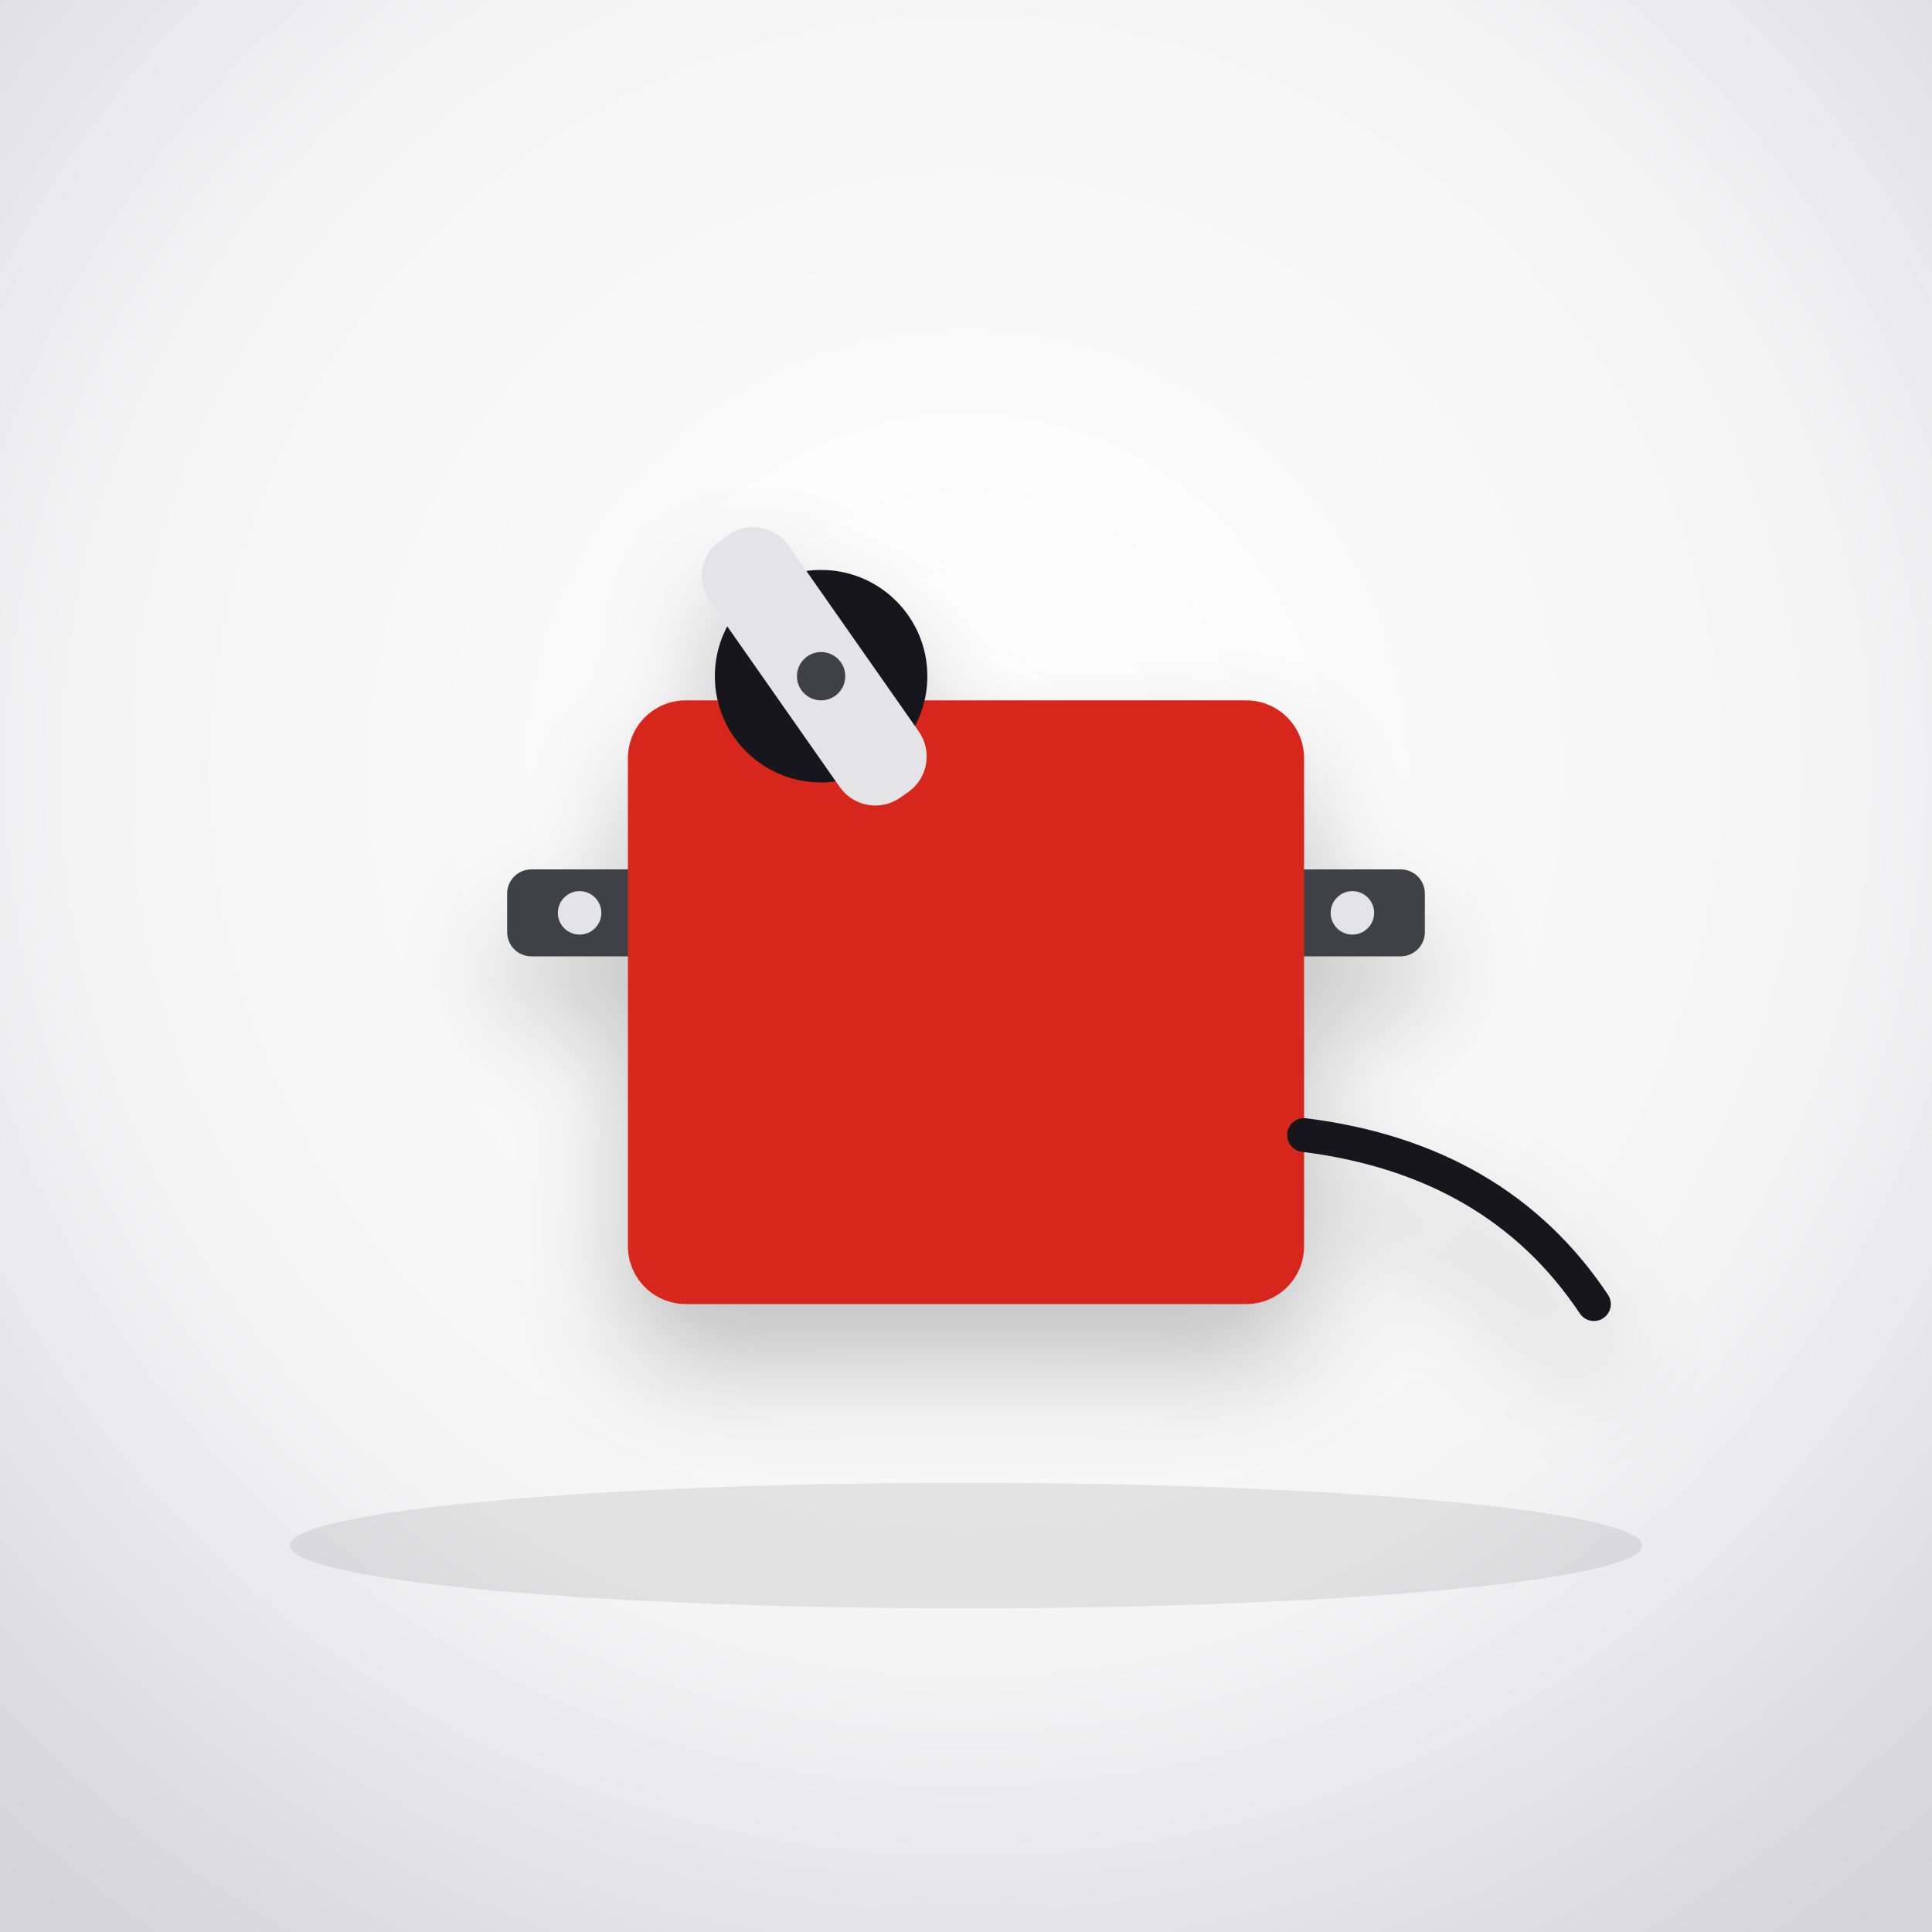
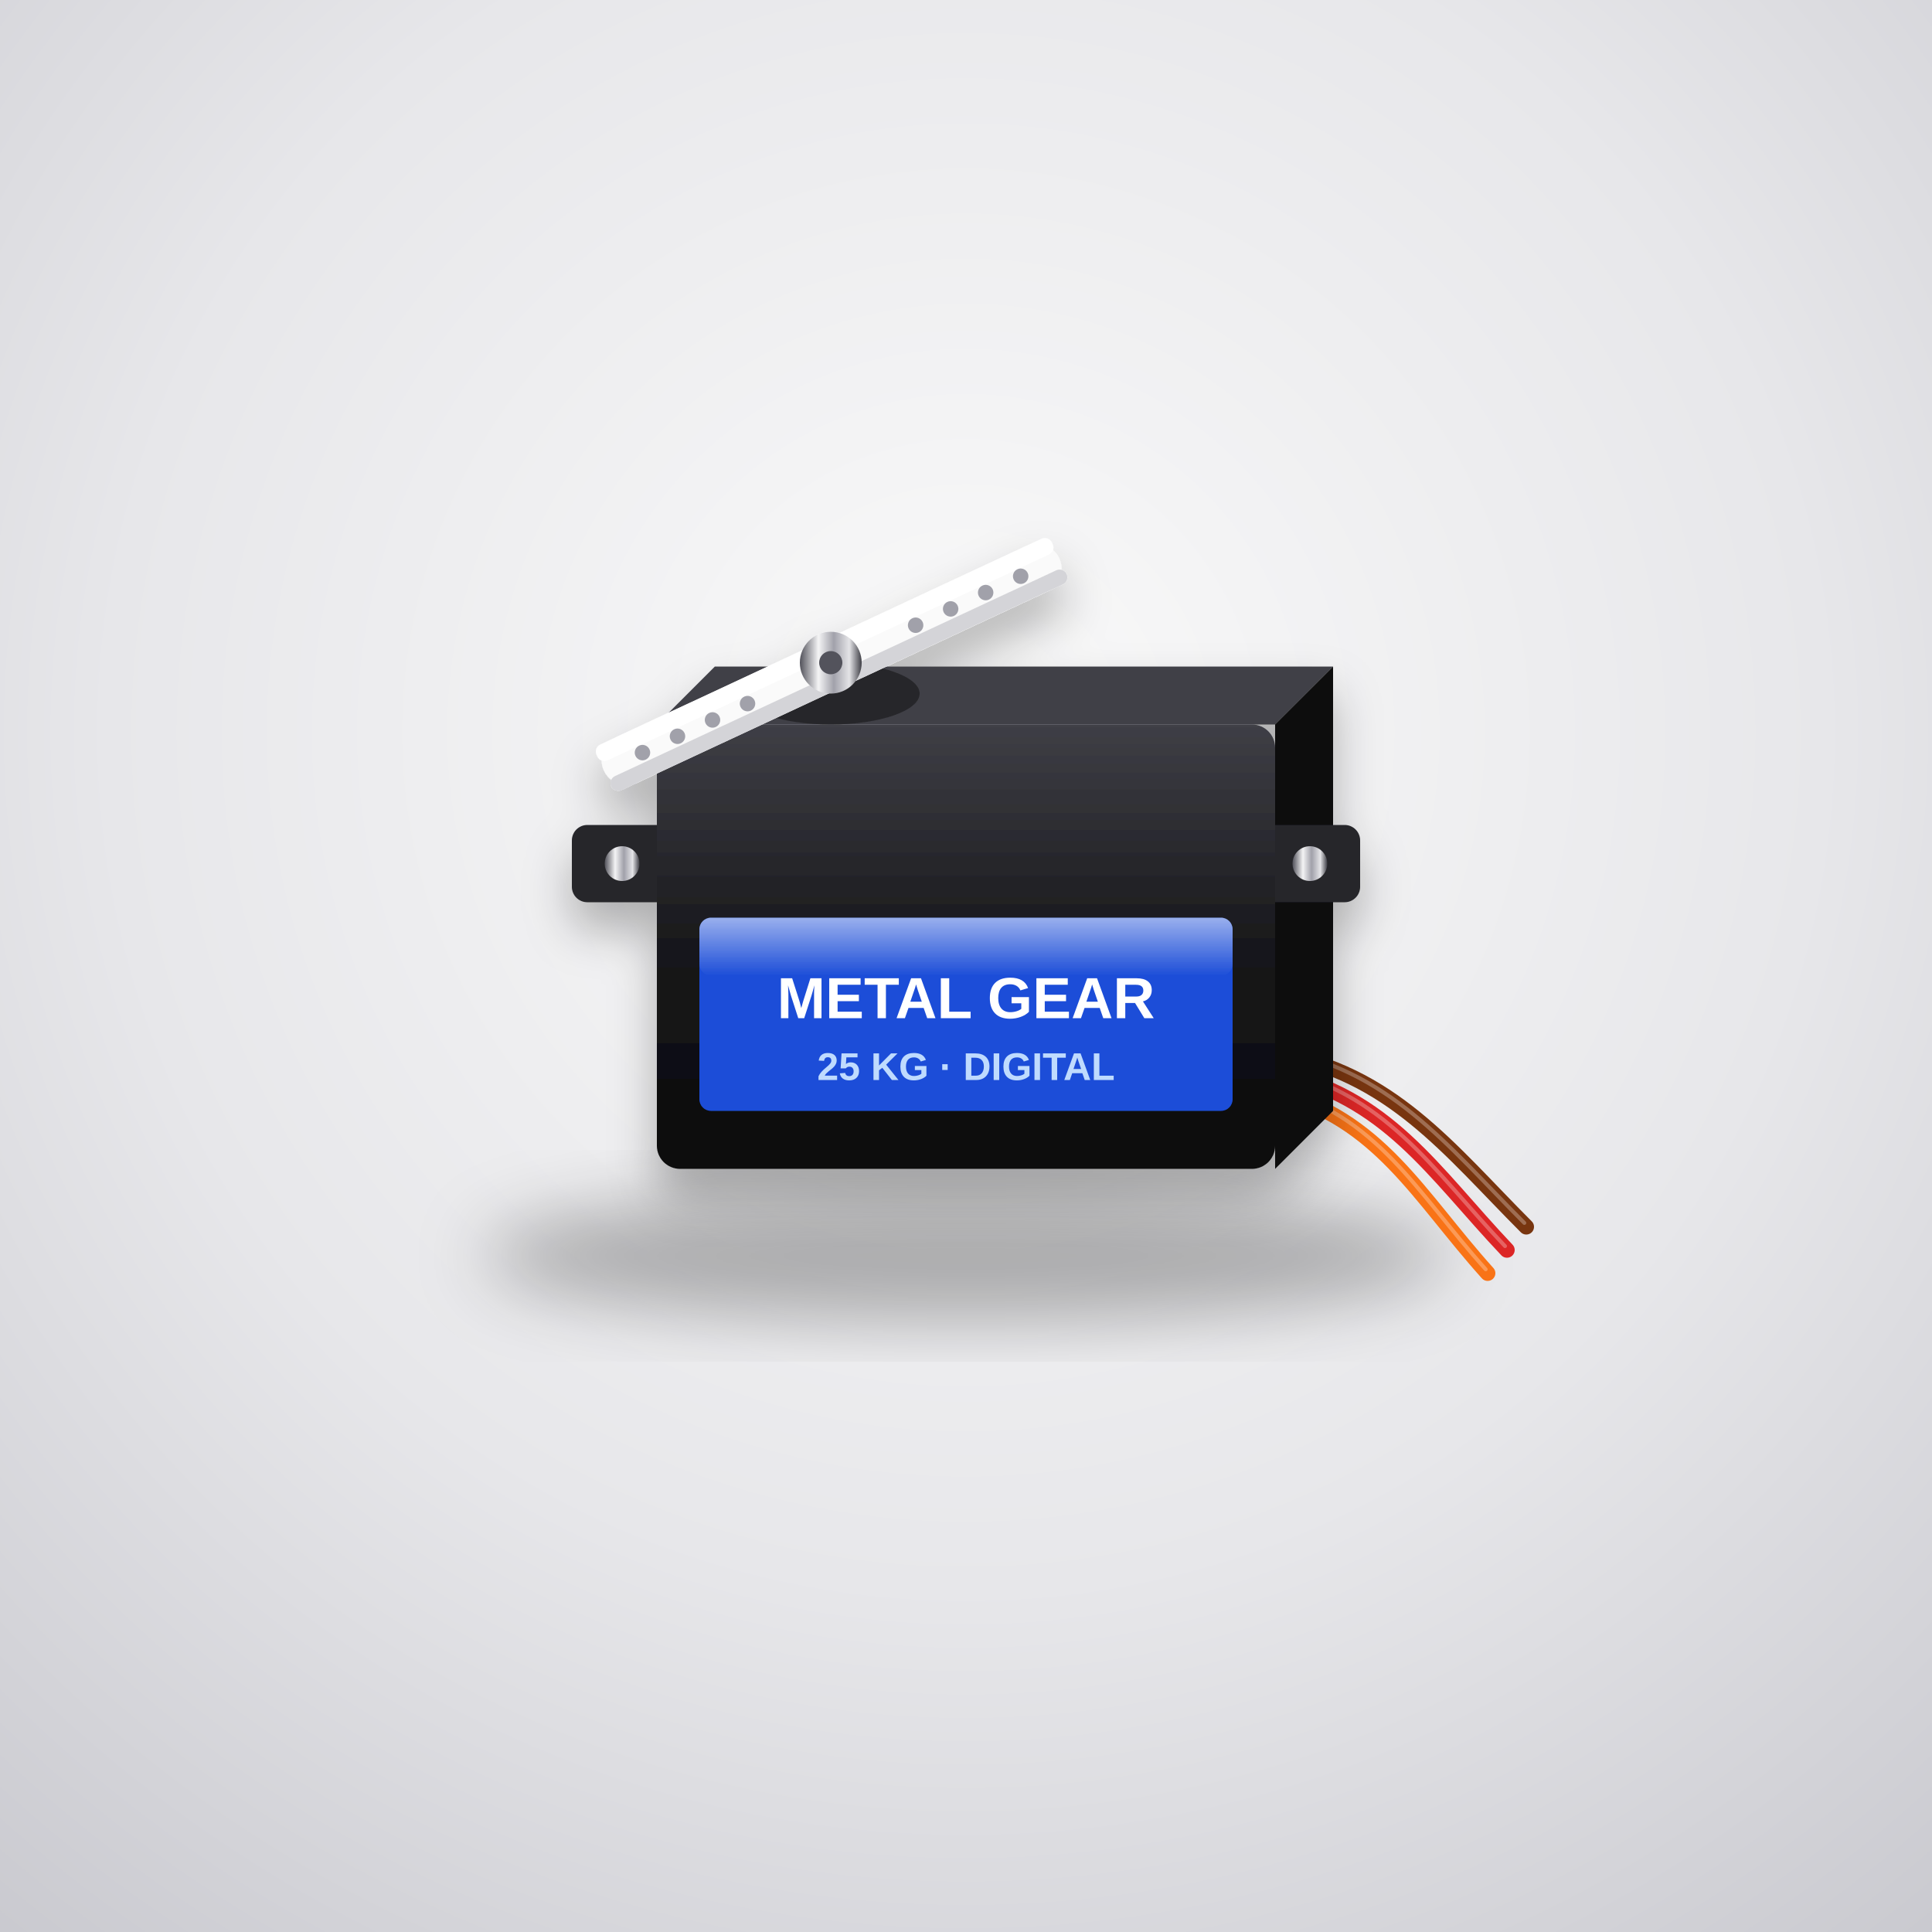
- <svg xmlns="http://www.w3.org/2000/svg" viewBox="0 0 800 800" width="800" height="800" role="img" aria-label="">
+ <svg xmlns="http://www.w3.org/2000/svg" viewBox="0 0 800 800" width="800" height="800">
  <defs>
-     <radialGradient id="bg" cx="50%" cy="40%" r="75%">
-       <stop offset="0%" stop-color="#ffffff" />
-       <stop offset="60%" stop-color="#f4f4f5" />
-       <stop offset="100%" stop-color="#d4d4d8" />
+     <radialGradient id="bg" cx="50%" cy="38%" r="80%">
+       <stop offset="0" stop-color="#fafafa" />
+       <stop offset=".55" stop-color="#e7e7ea" />
+       <stop offset="1" stop-color="#c9c9cf" />
    </radialGradient>
-     <filter id="sh" x="-20%" y="-20%" width="140%" height="160%">
-       <feDropShadow dx="0" dy="24" stdDeviation="22" flood-color="#000" flood-opacity=".22" />
+     <filter id="soft" x="-30%" y="-30%" width="160%" height="160%">
+       <feGaussianBlur stdDeviation="18" />
    </filter>
+     <filter id="lift" x="-20%" y="-20%" width="140%" height="160%">
+       <feDropShadow dx="0" dy="14" stdDeviation="12" flood-color="#000" flood-opacity=".28" />
+     </filter>
+     <linearGradient id="gold" x1="0" y1="0" x2="0" y2="1">
+       <stop offset="0" stop-color="#fde68a" />
+       <stop offset=".45" stop-color="#d4a017" />
+       <stop offset="1" stop-color="#8a6508" />
+     </linearGradient>
+     <linearGradient id="yellow" x1="0" y1="0" x2="0" y2="1">
+       <stop offset="0" stop-color="#fde047" />
+       <stop offset=".6" stop-color="#eab308" />
+       <stop offset="1" stop-color="#a16207" />
+     </linearGradient>
+     <linearGradient id="steel" x1="0" y1="0" x2="1" y2="0">
+       <stop offset="0" stop-color="#52525b" />
+       <stop offset=".3" stop-color="#f4f4f5" />
+       <stop offset=".55" stop-color="#a1a1aa" />
+       <stop offset=".8" stop-color="#e4e4e7" />
+       <stop offset="1" stop-color="#3f3f46" />
+     </linearGradient>
+     <linearGradient id="gloss" x1="0" y1="0" x2="0" y2="1">
+       <stop offset="0" stop-color="#fff" stop-opacity=".55" />
+       <stop offset="1" stop-color="#fff" stop-opacity="0" />
+     </linearGradient>
+     <linearGradient id="black" x1="0" y1="0" x2="0" y2="1">
+       <stop offset="0" stop-color="#3f3f46" />
+       <stop offset=".5" stop-color="#18181b" />
+       <stop offset="1" stop-color="#09090b" />
+     </linearGradient>
  </defs>
  <rect width="800" height="800" fill="url(#bg)" />
-   <ellipse cx="400" cy="640" rx="280" ry="26" fill="#000" opacity=".08" />
-   <g filter="url(#sh)" transform="translate(400 420) rotate(0) scale(1) translate(-400 -420)">
-     <rect x="210" y="360" width="380" height="36" rx="10" fill="#3f3f46" />
-     <circle cx="240" cy="378" r="9" fill="#e4e4e7" />
-     <circle cx="560" cy="378" r="9" fill="#e4e4e7" />
-     <rect x="260" y="290" width="280" height="250" rx="24" fill="#D7261E" />
-     <circle cx="340" cy="280" r="44" fill="#18181b" />
-     <circle cx="340" cy="280" r="18" fill="#a1a1aa" />
-     <rect x="320" y="210" width="40" height="130" rx="18" fill="#e4e4e7" transform="rotate(-35 340 280)" />
-     <circle cx="340" cy="280" r="10" fill="#3f3f46" />
-     <path d="M540 470 q80 10 120 70" stroke="#18181b" stroke-width="14" fill="none" stroke-linecap="round" />
+   <g transform="translate(400 380) scale(.8) translate(-400 -400)">
+     <ellipse cx="400" cy="575" rx="250" ry="34" fill="#000" opacity=".28" filter="url(#soft)" />
+     <path d="M560 470 C620 480 650 520 690 560" fill="none" stroke="#78350f" stroke-width="8" stroke-linecap="round" stroke-linejoin="round" />
+     <path d="M560 470 C620 480 650 520 690 560" fill="none" stroke="#fff" stroke-opacity=".28" stroke-width="2" stroke-linecap="round" transform="translate(-1 -2)" />
+     <path d="M560 480 C618 492 642 532 680 572" fill="none" stroke="#dc2626" stroke-width="8" stroke-linecap="round" stroke-linejoin="round" />
+     <path d="M560 480 C618 492 642 532 680 572" fill="none" stroke="#fff" stroke-opacity=".28" stroke-width="2" stroke-linecap="round" transform="translate(-1 -2)" />
+     <path d="M560 490 C614 504 634 544 670 584" fill="none" stroke="#f97316" stroke-width="8" stroke-linecap="round" stroke-linejoin="round" />
+     <path d="M560 490 C614 504 634 544 670 584" fill="none" stroke="#fff" stroke-opacity=".28" stroke-width="2" stroke-linecap="round" transform="translate(-1 -2)" />
+     <g filter="url(#lift)">
+       <path d="M240 300 L270 270 H590 L560 300 Z" fill="#3f3f46" />
+       <path d="M560 300 L590 270 V500 L560 530 Z" fill="#09090b" />
+       <rect x="196" y="352" width="408" height="40" rx="8" fill="#27272a" />
+       <circle cx="222" cy="372" r="9" fill="url(#steel)" />
+       <circle cx="578" cy="372" r="9" fill="url(#steel)" />
+       <rect x="240" y="300" width="320" height="230" rx="12" fill="url(#black)" />
+       <rect x="262" y="400" width="276" height="100" rx="6" fill="#1d4ed8" />
+       <rect x="262" y="400" width="276" height="30" rx="6" fill="url(#gloss)" />
+       <text x="400" y="452" font-family="Arial, Helvetica, sans-serif" font-size="30" font-weight="900" fill="#fff" text-anchor="middle">METAL GEAR</text>
+       <text x="400" y="484" font-family="Arial, Helvetica, sans-serif" font-size="20" font-weight="700" fill="#bfdbfe" text-anchor="middle">25 KG · DIGITAL</text>
+       <ellipse cx="330" cy="284" rx="46" ry="16" fill="#27272a" />
+       <g transform="rotate(-25 330 268)">
+         <rect x="200" y="256" width="260" height="26" rx="13" fill="#fafafa" />
+         <rect x="200" y="256" width="260" height="9" rx="4" fill="#fff" />
+         <rect x="200" y="274" width="260" height="8" rx="4" fill="#d4d4d8" />
+         <circle cx="222" cy="269" r="4" fill="#a1a1aa" />
+         <circle cx="438" cy="269" r="4" fill="#a1a1aa" />
+         <circle cx="242" cy="269" r="4" fill="#a1a1aa" />
+         <circle cx="418" cy="269" r="4" fill="#a1a1aa" />
+         <circle cx="262" cy="269" r="4" fill="#a1a1aa" />
+         <circle cx="398" cy="269" r="4" fill="#a1a1aa" />
+         <circle cx="282" cy="269" r="4" fill="#a1a1aa" />
+         <circle cx="378" cy="269" r="4" fill="#a1a1aa" />
+       </g>
+       <circle cx="330" cy="268" r="16" fill="url(#steel)" />
+       <circle cx="330" cy="268" r="6" fill="#52525b" />
+     </g>
  </g>
-   <text x="400" y="720" text-anchor="middle" font-family="Arial, Helvetica, sans-serif" font-size="30" font-weight="700" fill="#27272a" />
</svg>
